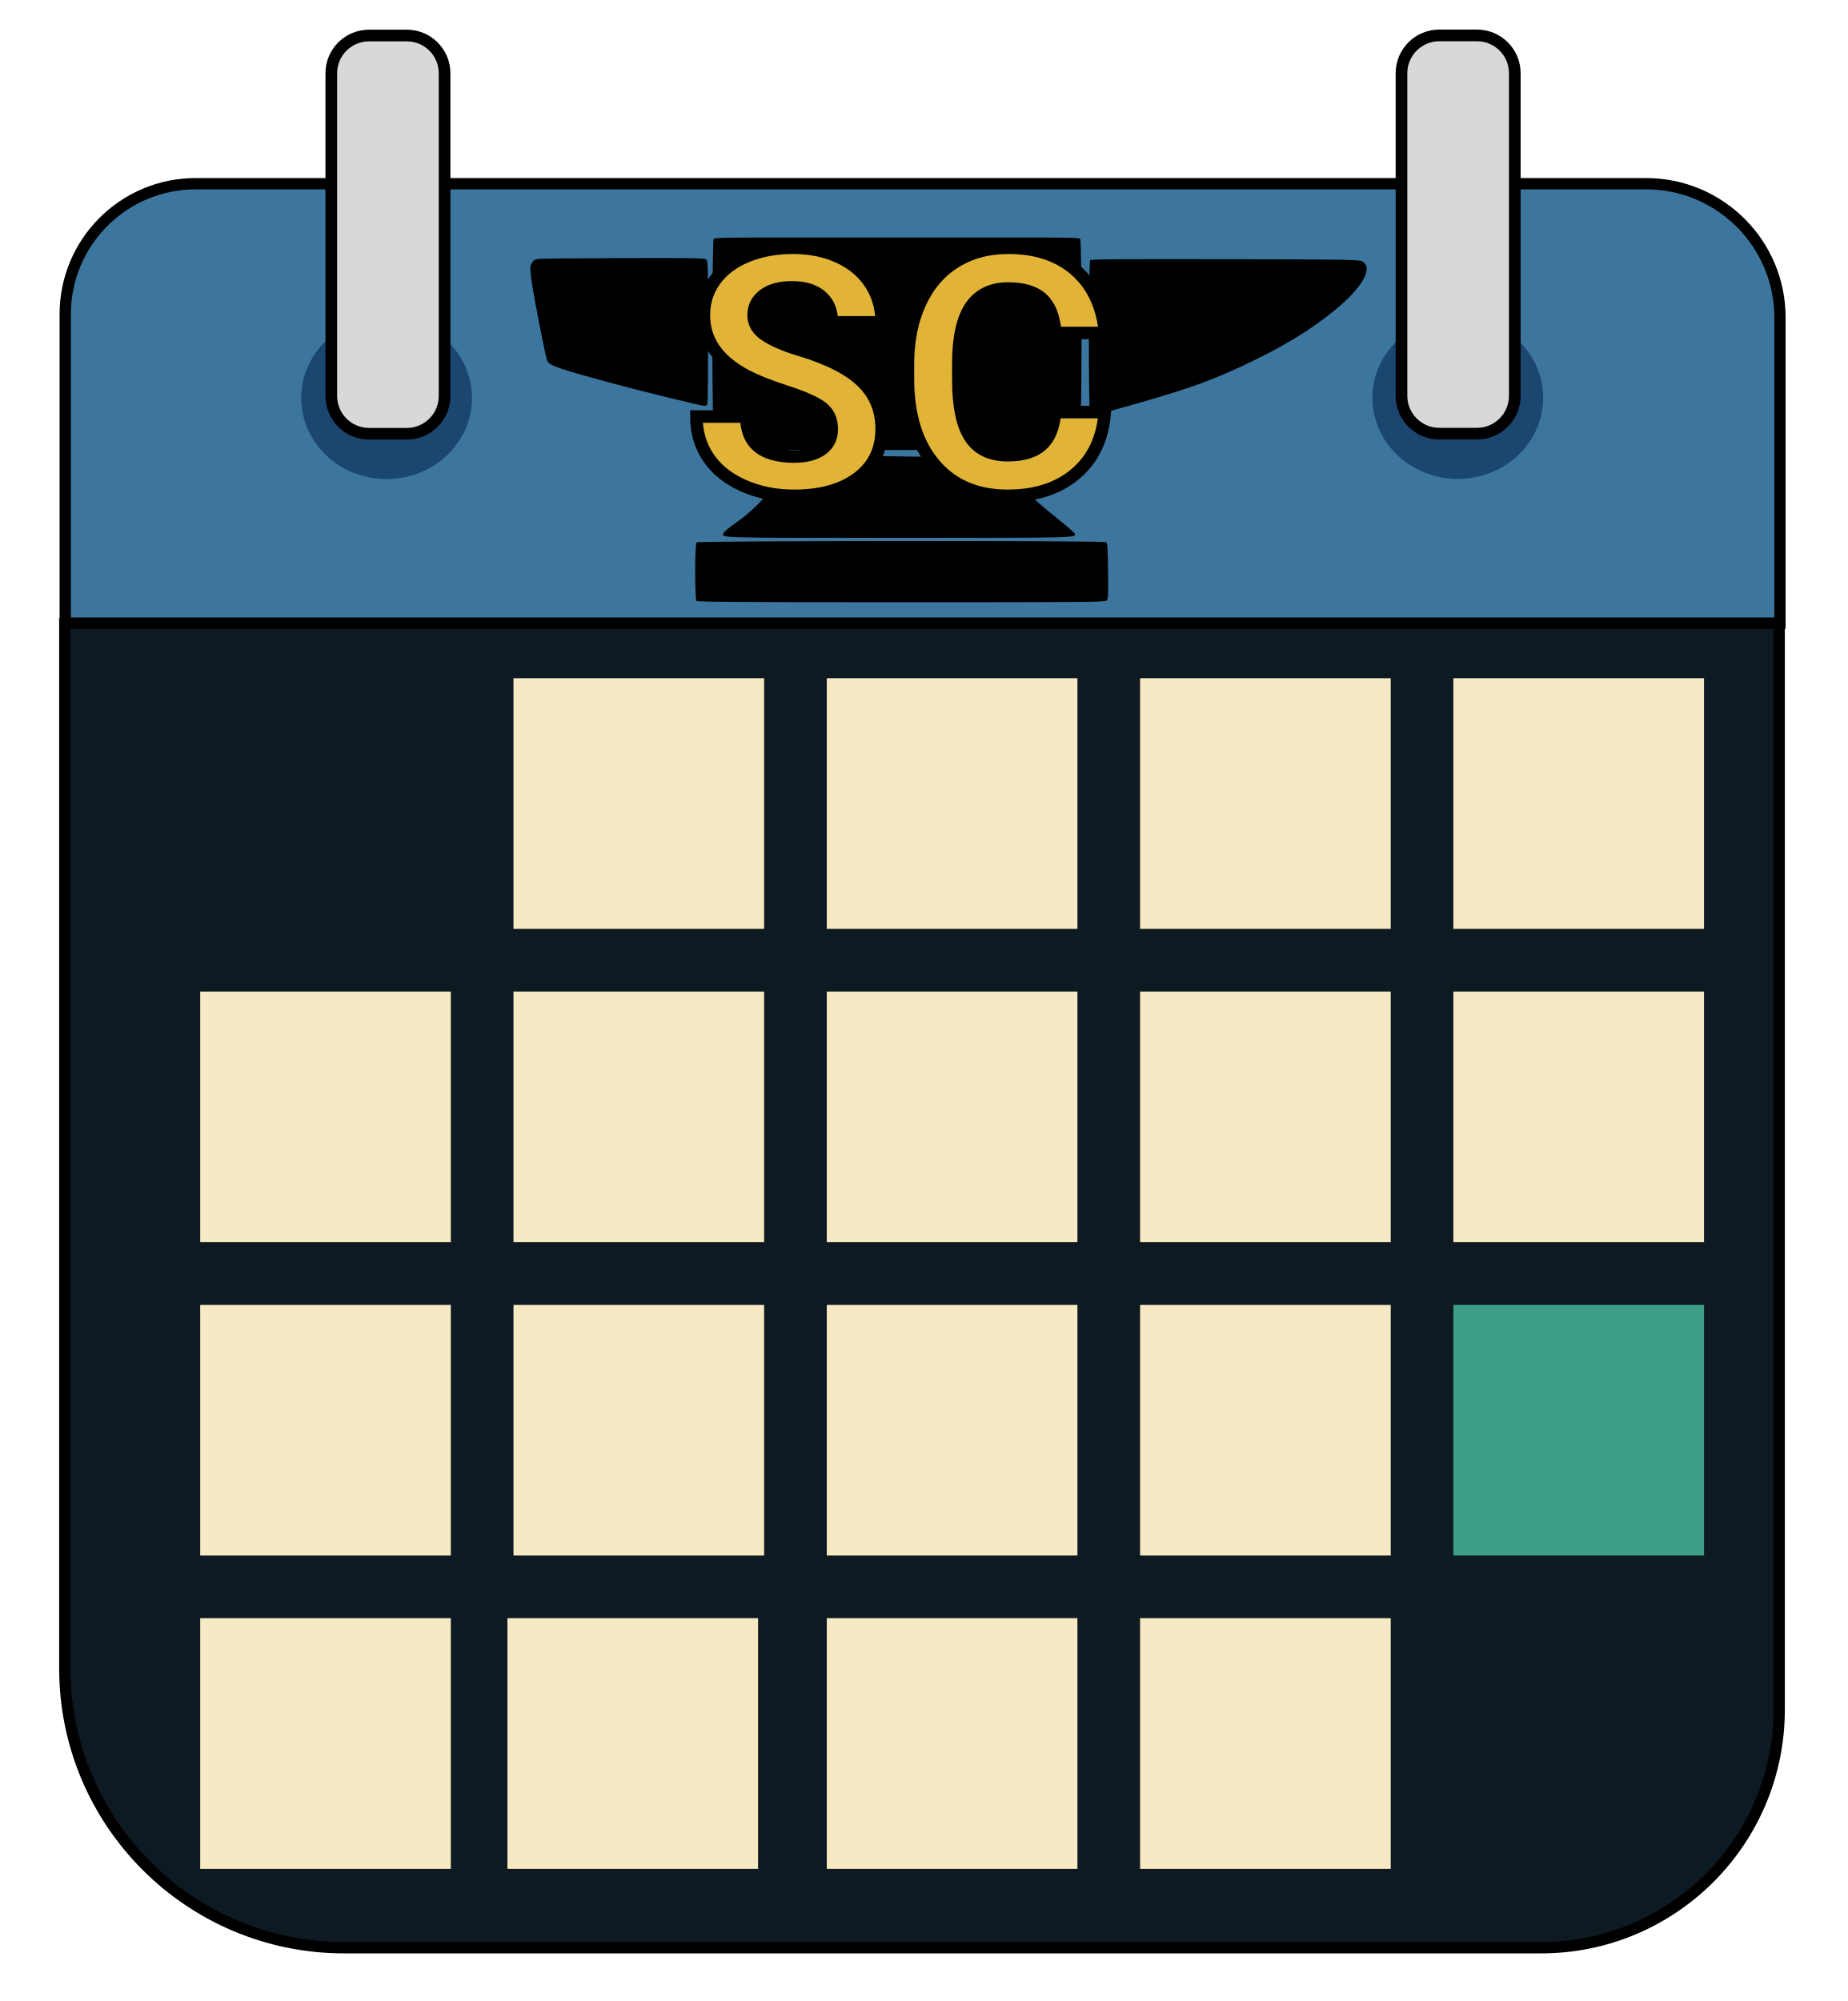
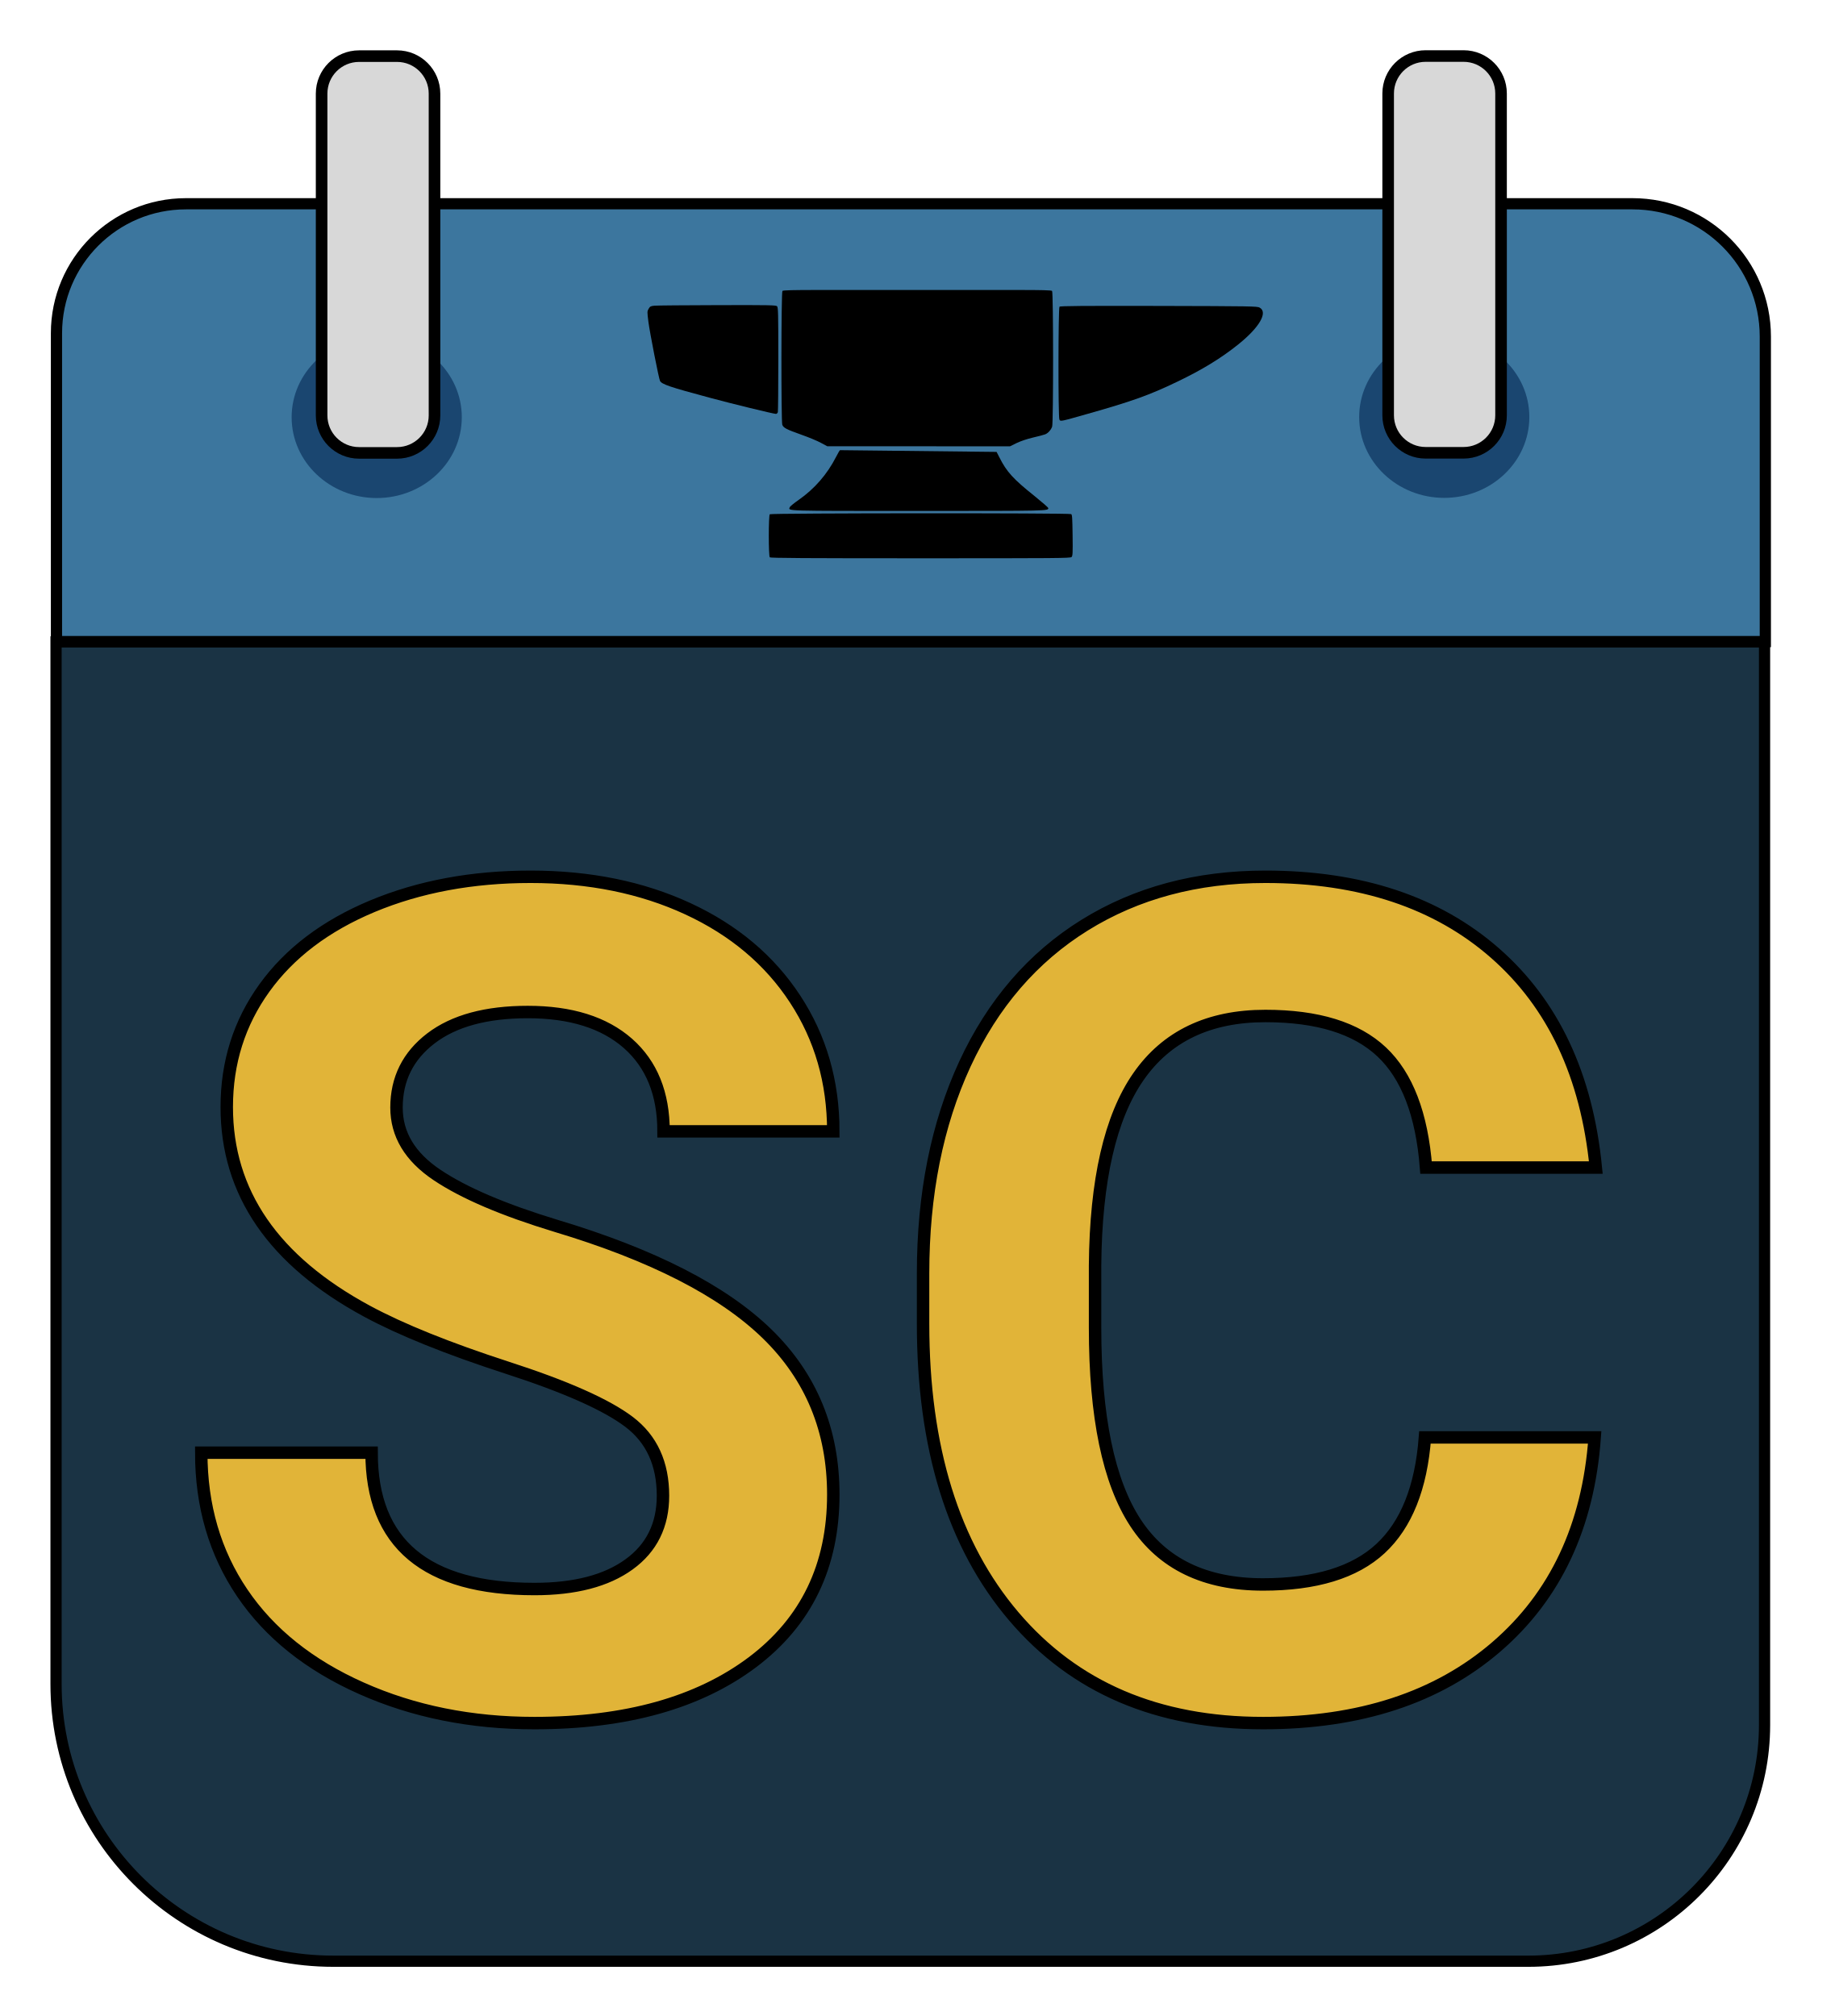
- <svg xmlns="http://www.w3.org/2000/svg" xmlns:ns1="https://boxy-svg.com" viewBox="0.821 10.679 163.612 177.166">
-   <g style="" transform="matrix(1.109639, 0, 0, 1.109639, -193.2288, -51.97594)">
-     <path style="paint-order: fill; stroke: rgb(0, 0, 0); stroke-width: 0.901px; fill: rgb(13, 26, 34);" d="M 180.048 106.212 H 316.848 V 192.882 A 18.993 18.993 0 0 1 297.855 211.875 H 202.336 A 22.288 22.288 0 0 1 180.048 189.587 V 106.212 Z" ns1:shape="rect 180.048 106.212 136.8 105.663 0 0 18.993 22.288 1@6d5037fe" />
-     <rect x="215.851" y="110.58" width="20" height="20" style="stroke-width: 15.717px; fill: rgb(246, 233, 195);" stroke="none" />
-     <rect x="240.851" y="110.58" width="20" height="20" style="stroke-width: 15.717px; fill: rgb(246, 233, 195);" stroke="none" />
-     <path style="fill: rgb(60, 118, 158); stroke: rgb(0, 0, 0); stroke-width: 0.901px;" d="M 190.491 71.122 H 306.228 A 10.683 10.683 0 0 1 316.911 81.805 V 106.185 H 180.082 V 81.531 A 10.409 10.409 0 0 1 190.491 71.122 Z" ns1:shape="rect 180.082 71.122 136.829 35.063 10.409 10.683 0 0 1@64f5fb50" />
-     <ellipse style="fill: rgb(26, 70, 112);" cx="205.724" cy="88.218" rx="6.812" ry="6.472" />
-     <ellipse style="fill: rgb(26, 70, 112);" cx="291.202" cy="88.205" rx="6.812" ry="6.472" />
-     <rect x="265.851" y="110.58" width="20" height="20" style="stroke-width: 15.717px; fill: rgb(246, 233, 195);" stroke="none" />
-     <rect x="290.851" y="110.58" width="20" height="20" style="stroke-width: 15.717px; fill: rgb(246, 233, 195);" stroke="none" />
-     <rect x="190.851" y="135.58" width="20" height="20" style="stroke-width: 15.717px; fill: rgb(246, 233, 195);" stroke="none" />
-     <rect x="215.851" y="135.58" width="20" height="20" style="stroke-width: 15.717px; fill: rgb(246, 233, 195);" stroke="none" />
-     <rect x="240.851" y="135.58" width="20" height="20" style="stroke-width: 15.717px; fill: rgb(246, 233, 195);" stroke="none" />
-     <rect x="265.851" y="135.58" width="20" height="20" style="stroke-width: 15.717px; fill: rgb(246, 233, 195);" stroke="none" />
-     <rect x="290.851" y="135.58" width="20" height="20" style="stroke-width: 15.717px; fill: rgb(246, 233, 195);" stroke="none" />
-     <rect x="190.851" y="160.58" width="20" height="20" style="stroke-width: 15.717px; fill: rgb(246, 233, 195);" stroke="none" />
-     <rect x="215.851" y="160.58" width="20" height="20" style="stroke-width: 15.717px; fill: rgb(246, 233, 195);" stroke="none" />
-     <rect x="240.851" y="160.58" width="20" height="20" style="stroke-width: 15.717px; fill: rgb(246, 233, 195);" stroke="none" />
-     <rect x="265.851" y="160.58" width="20" height="20" style="stroke-width: 15.717px; fill: rgb(246, 233, 195);" stroke="none" />
-     <rect x="290.851" y="160.58" width="20" height="20" style="stroke-width: 15.717px; fill: rgb(60, 159, 133);" stroke="none" />
-     <rect x="190.851" y="185.58" width="20" height="20" style="stroke-width: 15.717px; fill: rgb(246, 233, 195);" stroke="none" />
-     <rect x="215.367" y="185.58" width="20" height="20" style="stroke-width: 15.717px; fill: rgb(246, 233, 195);" stroke="none" />
-     <rect x="240.851" y="185.58" width="20" height="20" style="stroke-width: 15.717px; fill: rgb(246, 233, 195);" stroke="none" />
-     <rect x="265.851" y="185.58" width="20" height="20" style="stroke-width: 15.717px; fill: rgb(246, 233, 195);" stroke="none" />
-     <rect x="201.312" y="59.298" width="9.04" height="31.776" style="fill: rgb(216, 216, 216); stroke-width: 0.931px; stroke: rgb(0, 0, 0);" rx="3.013" ry="3.013" />
-     <rect x="286.71" y="59.29" width="9.04" height="31.776" style="fill: rgb(216, 216, 216); stroke-width: 0.931px; stroke: rgb(0, 0, 0);" rx="3.013" ry="3.013" />
-     <g transform="matrix(0.00856, 0, 0, -0.00856, 214.1769, 105.1161)" fill="#000000" stroke="none" style="">
+ <svg xmlns="http://www.w3.org/2000/svg" xmlns:ns1="https://boxy-svg.com" viewBox="0 0 163.632 179.888" width="163.632" height="179.888">
+   <g style="" transform="matrix(1.109639, 0, 0, 1.109639, -25.72258, 0.588635)">
+     <path style="paint-order: fill; stroke: rgb(0, 0, 0); stroke-width: 0.901px; fill: rgb(26, 51, 68);" d="M 27.687 51.087 H 165.041 V 138.185 A 18.993 18.993 0 0 1 146.048 157.178 H 49.975 A 22.288 22.288 0 0 1 27.687 134.89 V 51.087 Z" ns1:shape="rect 27.687 51.087 137.354 106.091 0 0 18.993 22.288 1@cbaa1f8b" />
+     <path style="fill: rgb(60, 118, 158); stroke: rgb(0, 0, 0); stroke-width: 0.901px;" d="M 38.13 15.855 H 154.421 A 10.683 10.683 0 0 1 165.104 26.538 V 51.06 H 27.721 V 26.264 A 10.409 10.409 0 0 1 38.13 15.855 Z" ns1:shape="rect 27.721 15.855 137.383 35.205 10.409 10.683 0 0 1@30307c42" />
+     <ellipse style="fill: rgb(26, 70, 112);" cx="53.467" cy="33.021" rx="6.84" ry="6.498" />
+     <ellipse style="fill: rgb(26, 70, 112);" cx="139.291" cy="33.007" rx="6.84" ry="6.498" />
+     <rect x="49.037" y="3.983" width="9.076" height="31.905" style="fill: rgb(216, 216, 216); stroke-width: 0.931px; stroke: rgb(0, 0, 0);" rx="3.013" ry="3.013" />
+     <rect x="134.781" y="3.975" width="9.076" height="31.905" style="fill: rgb(216, 216, 216); stroke-width: 0.931px; stroke: rgb(0, 0, 0);" rx="3.013" ry="3.013" />
+     <g transform="matrix(0.006346, 0, 0, -0.006346, 72.99857, 44.80775)" fill="#000000" stroke="none" style="">
      <path d="M 2062 3457.803 C 2046 3441.803 2045 1808.803 2060 1762.803 C 2074 1722.803 2113 1702.803 2305 1634.803 C 2393 1603.803 2502 1558.803 2548 1533.803 L 2630 1489.803 L 4945 1488.803 L 5030 1530.803 C 5083 1555.803 5162 1582.803 5240 1600.803 C 5309 1616.803 5377 1634.803 5391 1640.803 C 5427 1654.803 5465 1697.803 5479 1738.803 C 5495 1788.803 5495 3440.803 5478 3457.803 C 5469 3466.803 5355 3469.803 5028 3469.803 L 4590 3469.803 L 4430 3469.803 L 3785 3469.803 L 3140 3469.803 L 2990 3469.803 L 2532 3469.803 C 2189 3469.803 2071 3466.803 2062 3457.803 Z" style="" />
      <path d="M 440 3270.803 C 392 3265.803 384 3260.803 367 3231.803 C 348 3198.803 348 3194.803 364 3066.803 C 382 2927.803 496 2346.803 511 2317.803 C 534 2274.803 629 2241.803 1140 2104.803 C 1412 2030.803 1950 1899.803 1979 1899.803 C 1990 1899.803 2000 1908.803 2004 1922.803 C 2007 1934.803 2010 2237.803 2010 2596.803 C 2010 3175.803 2008 3249.803 1994 3263.803 C 1980 3277.803 1899 3279.803 1237 3277.803 C 829 3276.803 470 3273.803 440 3270.803 Z" style="" />
      <path d="M 5572 3257.803 C 5556 3241.803 5554 1858.803 5571 1827.803 C 5585 1801.803 5582 1801.803 5927 1899.803 C 6490 2058.803 6711 2137.803 7060 2305.803 C 7378 2457.803 7619 2604.803 7840 2782.803 C 8106 2996.803 8216 3187.803 8107 3246.803 C 8077 3263.803 7999 3264.803 6830 3267.803 C 5861 3269.803 5582 3267.803 5572 3257.803 Z" style="" />
      <path d="M 2740 1352 C 2629 1135 2469 950 2268 810 C 2209 769 2158 727 2155 717 C 2137 668 2055 670 3789 670 C 5450 670 5430 670 5430 707 C 5430 713 5352 781 5258 857 C 4985 1075 4902 1166 4810 1350 C 4792 1386 4777 1416 4775 1418 C 4774 1419 2795 1440 2791 1440 C 2788 1440 2765 1401 2740 1352 Z" style="" />
      <path d="M1902 628 c-17 -17 -17 -529 0 -546 9 -9 447 -12 1909 -12 1735 0 1899 1 1914 16 14 14 16 48 13 276 -3 217 -5 260 -18 268 -24 15 -3803 13 -3818 -2z" style="" />
    </g>
-     <path d="M 241.245 90.707 Q 241.245 89.582 240.451 88.98 Q 239.657 88.378 237.592 87.71 Q 235.528 87.042 234.324 86.393 Q 231.042 84.62 231.042 81.617 Q 231.042 80.055 231.922 78.831 Q 232.802 77.607 234.45 76.919 Q 236.097 76.231 238.148 76.231 Q 240.213 76.231 241.827 76.979 Q 243.441 77.726 244.334 79.089 Q 245.228 80.452 245.228 82.186 L 241.258 82.186 Q 241.258 80.862 240.424 80.128 Q 239.591 79.393 238.082 79.393 Q 236.627 79.393 235.819 80.009 Q 235.012 80.624 235.012 81.63 Q 235.012 82.569 235.958 83.204 Q 236.904 83.84 238.744 84.395 Q 242.131 85.414 243.679 86.923 Q 245.228 88.431 245.228 90.681 Q 245.228 93.182 243.335 94.604 Q 241.443 96.027 238.241 96.027 Q 236.018 96.027 234.192 95.213 Q 232.366 94.399 231.406 92.983 Q 230.447 91.567 230.447 89.702 L 234.43 89.702 Q 234.43 92.891 238.241 92.891 Q 239.657 92.891 240.451 92.315 Q 241.245 91.739 241.245 90.707 Z M 263.033 89.344 Q 262.808 92.454 260.737 94.24 Q 258.666 96.027 255.279 96.027 Q 251.574 96.027 249.45 93.532 Q 247.326 91.038 247.326 86.685 L 247.326 85.507 Q 247.326 82.728 248.305 80.611 Q 249.285 78.494 251.104 77.362 Q 252.924 76.231 255.332 76.231 Q 258.666 76.231 260.704 78.017 Q 262.742 79.804 263.06 83.032 L 259.09 83.032 Q 258.944 81.167 258.051 80.326 Q 257.158 79.486 255.332 79.486 Q 253.347 79.486 252.361 80.909 Q 251.375 82.331 251.349 85.322 L 251.349 86.777 Q 251.349 89.9 252.295 91.342 Q 253.241 92.785 255.279 92.785 Q 257.118 92.785 258.025 91.944 Q 258.931 91.104 259.063 89.344 Z" transform="matrix(1, 0, 0, 1, 0, 0)" style="fill: rgb(225, 180, 56); line-height: 25.051px; stroke: rgb(0, 0, 0); white-space: pre;" />
+     <path d="M 76.481 119.745 C 76.481 117.167 75.57 115.183 73.753 113.807 C 71.935 112.429 68.656 110.971 63.928 109.443 C 59.194 107.905 55.449 106.397 52.691 104.911 C 45.171 100.847 41.411 95.378 41.411 88.491 C 41.411 84.913 42.415 81.725 44.436 78.917 C 46.454 76.114 49.346 73.918 53.123 72.34 C 56.9 70.767 61.136 69.975 65.838 69.975 C 70.568 69.975 74.783 70.833 78.483 72.547 C 82.18 74.26 85.055 76.679 87.101 79.804 C 89.148 82.927 90.173 86.472 90.173 90.446 L 76.527 90.446 C 76.527 87.415 75.57 85.056 73.663 83.373 C 71.752 81.692 69.064 80.85 65.61 80.85 C 62.275 80.85 59.681 81.554 57.833 82.963 C 55.982 84.377 55.058 86.233 55.058 88.534 C 55.058 90.69 56.14 92.495 58.311 93.95 C 60.476 95.404 63.67 96.766 67.885 98.046 C 75.649 100.377 81.304 103.275 84.85 106.728 C 88.402 110.188 90.173 114.5 90.173 119.648 C 90.173 125.383 88.005 129.874 83.673 133.136 C 79.33 136.398 73.493 138.029 66.151 138.029 C 61.06 138.029 56.424 137.098 52.237 135.23 C 48.05 133.367 44.855 130.812 42.659 127.568 C 40.462 124.324 39.361 120.559 39.361 116.284 L 53.055 116.284 C 53.055 123.593 57.422 127.249 66.151 127.249 C 69.401 127.249 71.935 126.587 73.753 125.267 C 75.57 123.953 76.481 122.11 76.481 119.745 Z M 151.384 115.057 C 150.87 122.184 148.235 127.794 143.49 131.888 C 138.748 135.982 132.493 138.029 124.724 138.029 C 116.234 138.029 109.553 135.171 104.69 129.454 C 99.822 123.736 97.391 115.886 97.391 105.914 L 97.391 101.865 C 97.391 95.497 98.512 89.886 100.753 85.032 C 103 80.18 106.209 76.459 110.378 73.866 C 114.546 71.277 119.39 69.975 124.909 69.975 C 132.547 69.975 138.709 72.024 143.376 76.116 C 148.048 80.213 150.746 85.956 151.476 93.357 L 137.826 93.357 C 137.493 89.084 136.305 85.979 134.258 84.055 C 132.209 82.128 129.095 81.169 124.909 81.169 C 120.359 81.169 116.959 82.795 114.699 86.054 C 112.435 89.317 111.277 94.372 111.218 101.228 L 111.218 106.236 C 111.218 113.389 112.304 118.619 114.469 121.924 C 116.634 125.231 120.056 126.881 124.724 126.881 C 128.94 126.881 132.088 125.921 134.165 123.996 C 136.241 122.069 137.434 119.091 137.738 115.057 Z" style="fill: rgb(225, 180, 56); line-height: 25.051px; stroke: rgb(0, 0, 0); white-space: pre;" />
  </g>
</svg>
